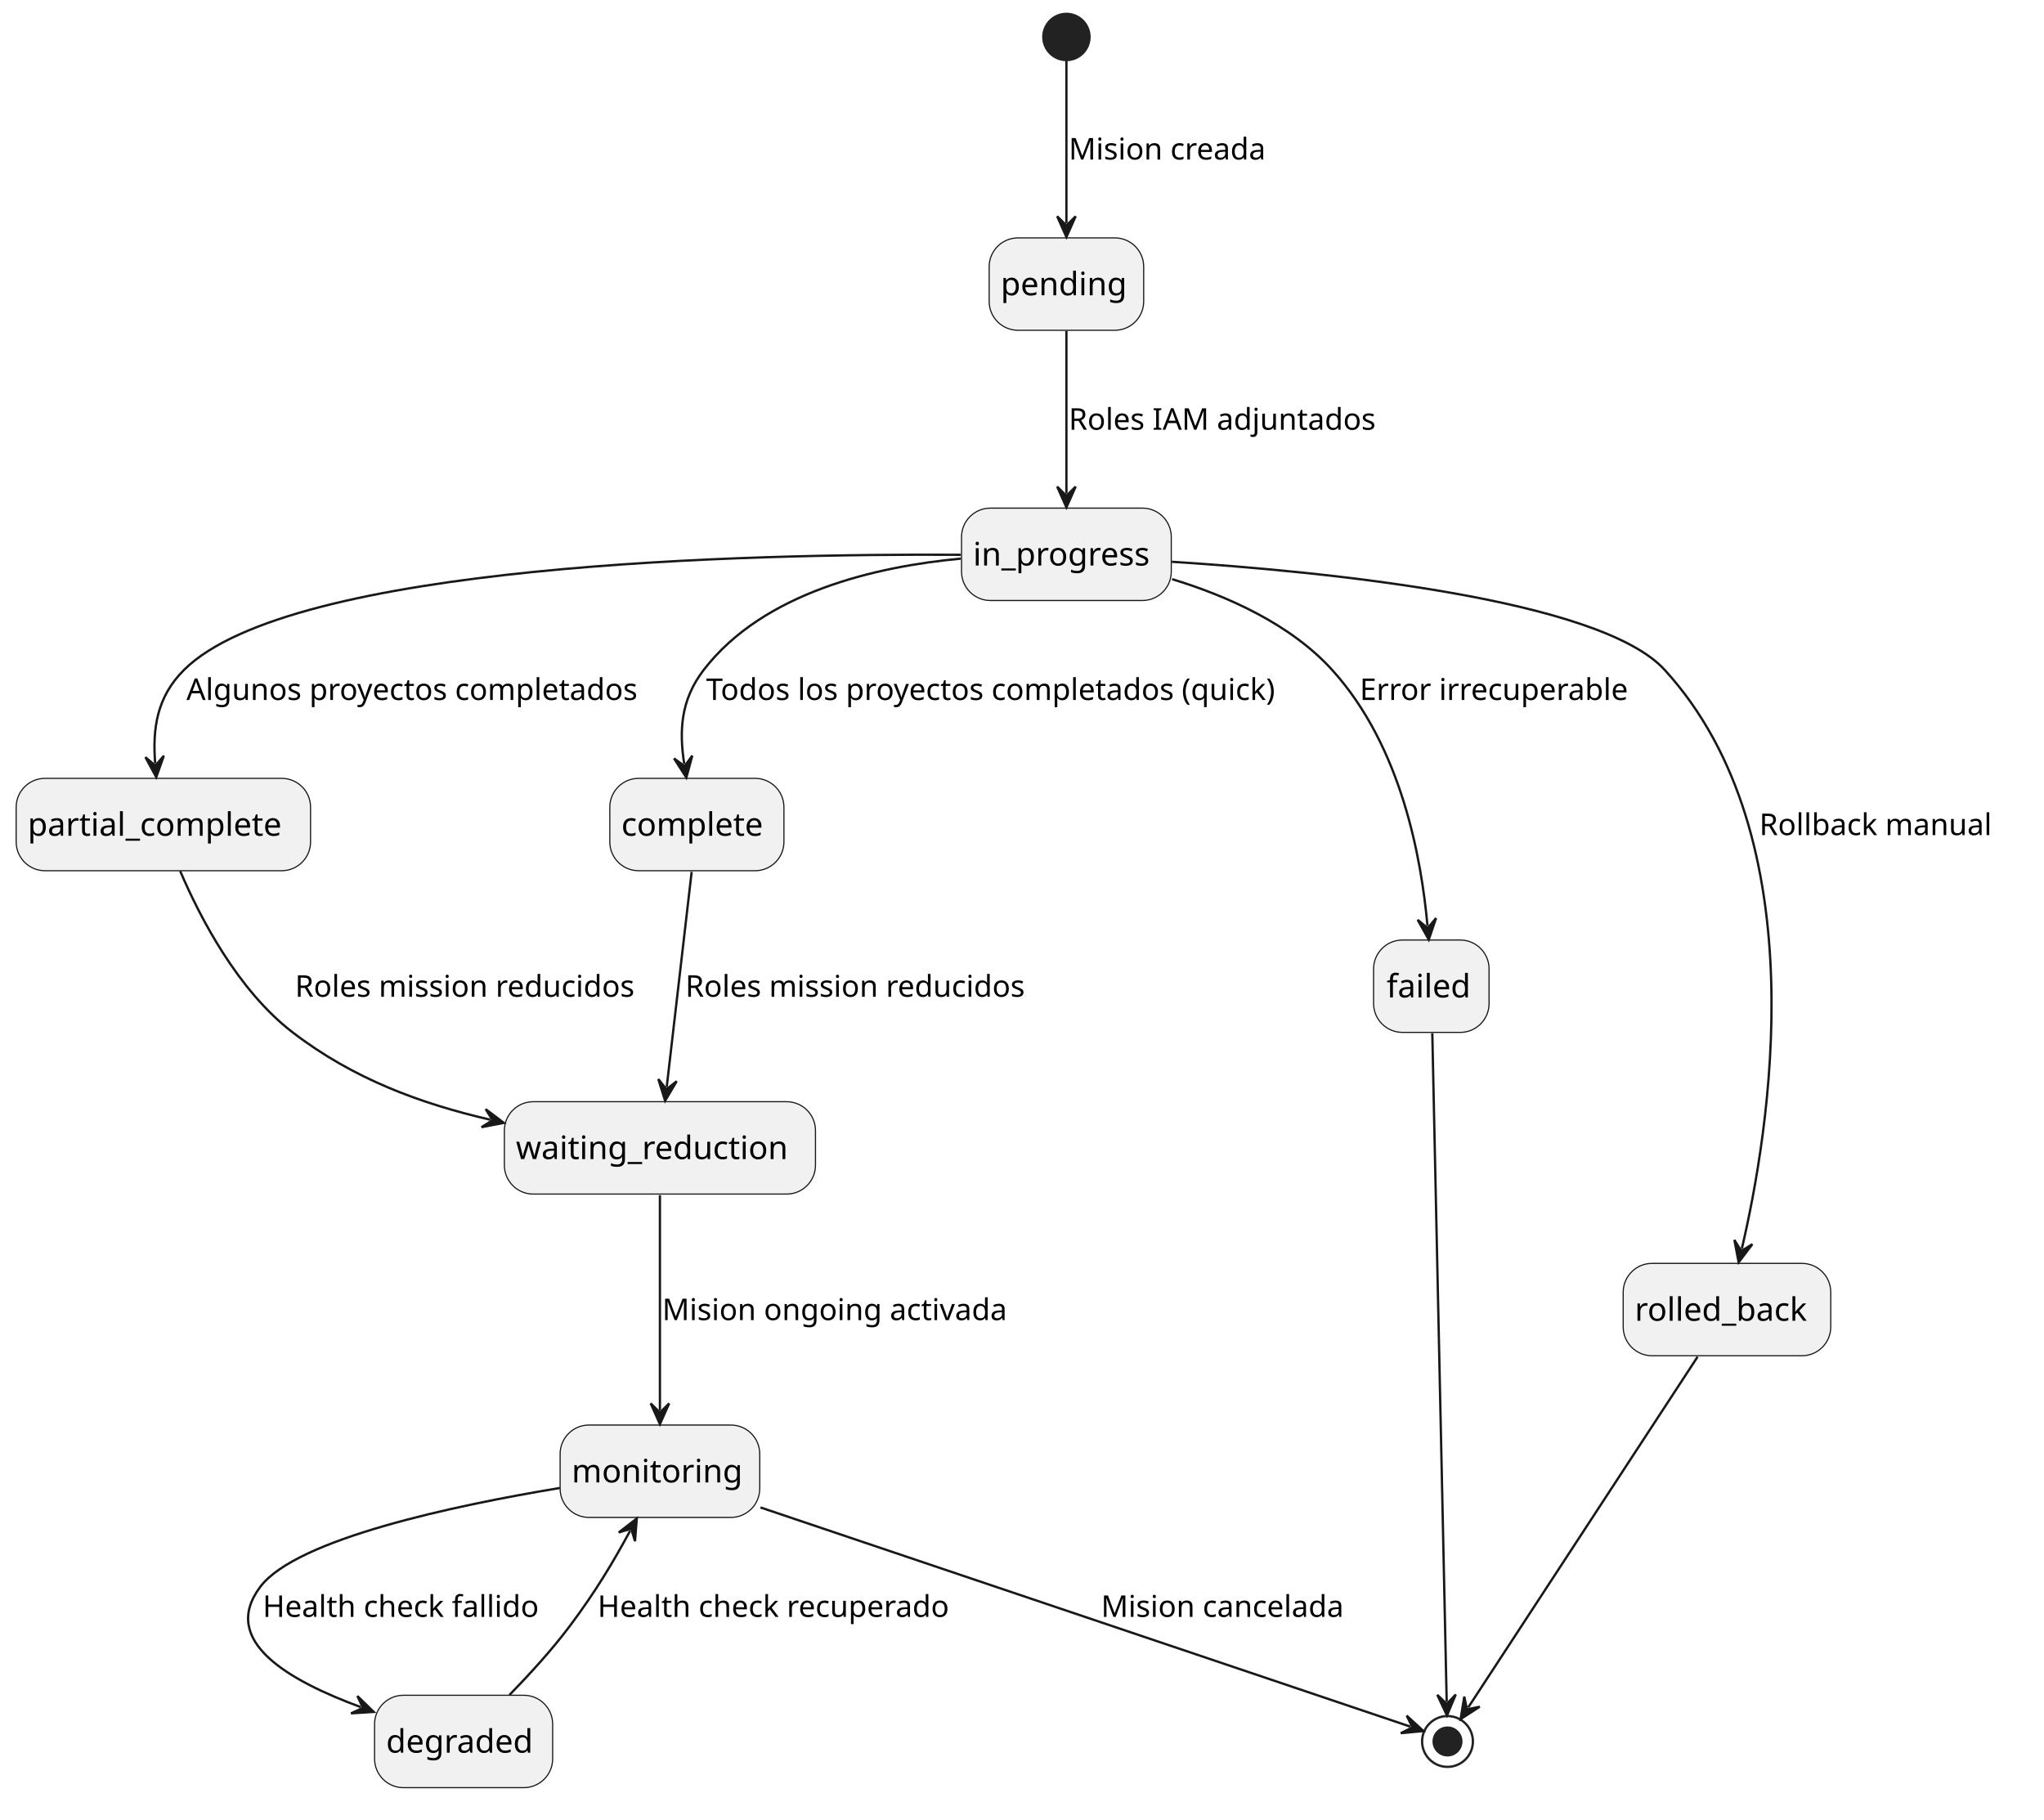
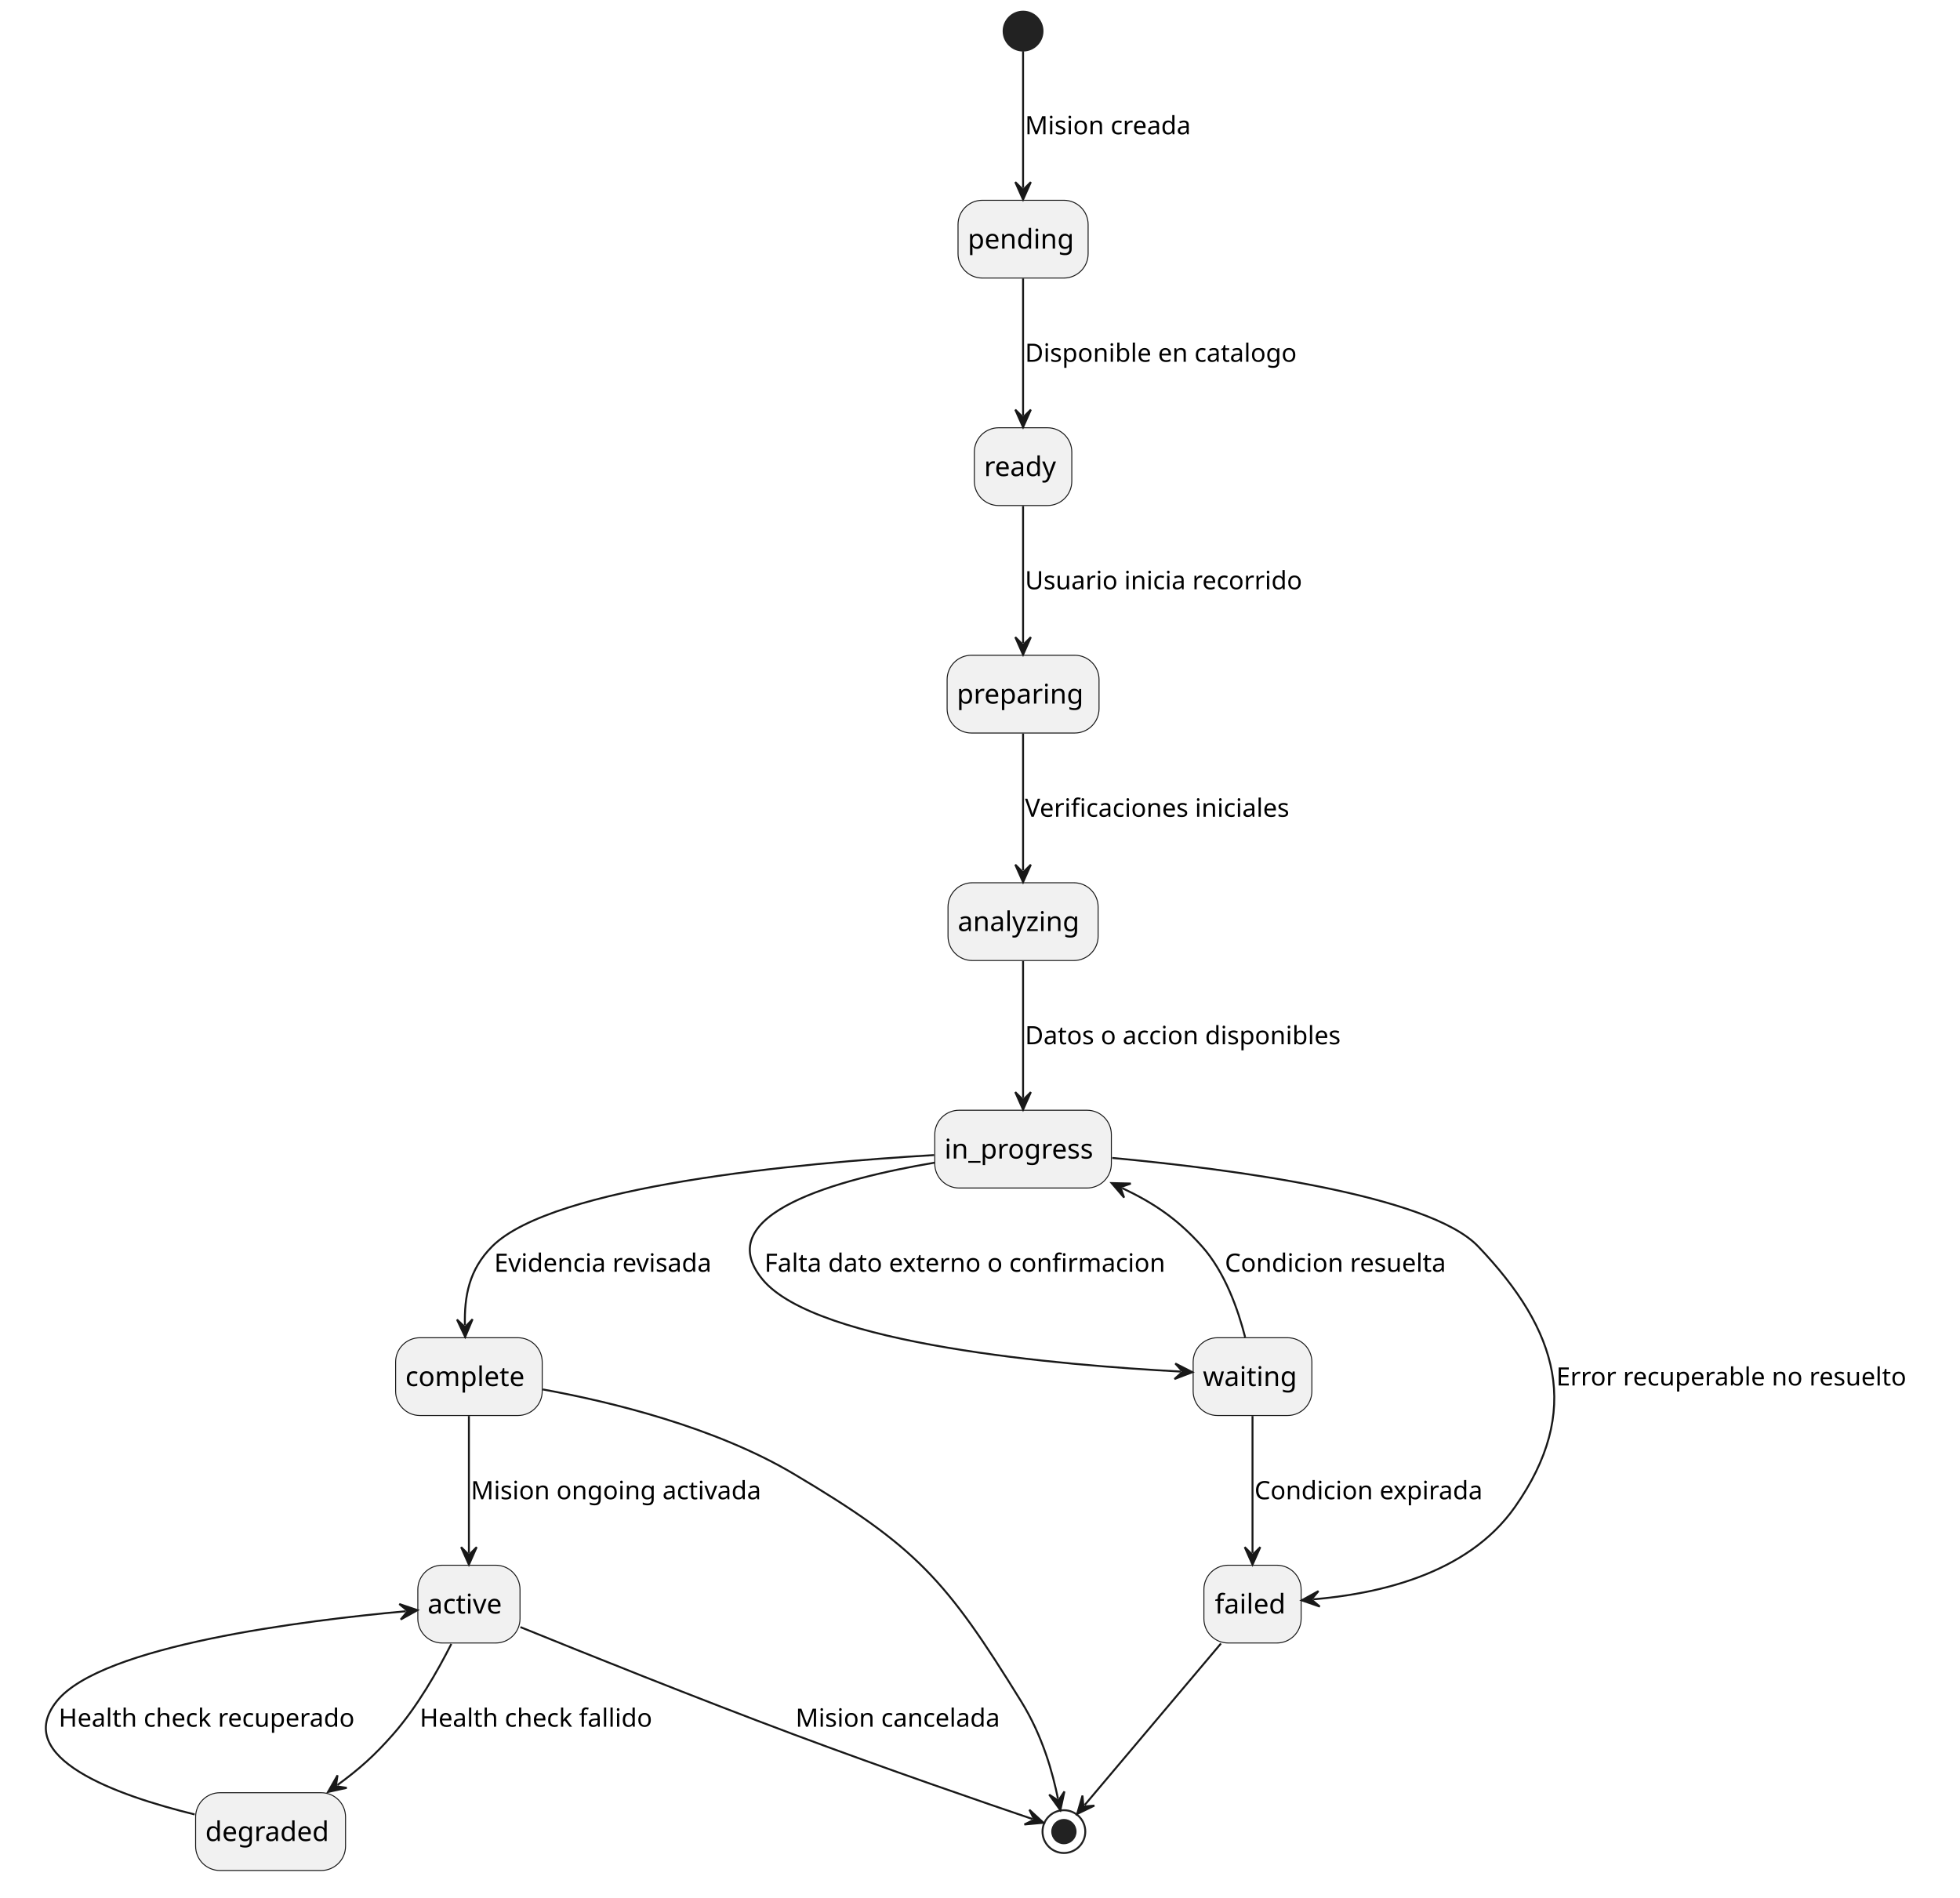
- <svg xmlns="http://www.w3.org/2000/svg" contentStyleType="text/css" data-diagram-type="STATE" height="788px" preserveAspectRatio="none" style="width:885px;height:788px;background:#FFFFFF;" version="1.1" viewBox="0 0 885 788" width="885px" zoomAndPan="magnify">
+ <svg xmlns="http://www.w3.org/2000/svg" contentStyleType="text/css" data-diagram-type="STATE" height="976px" preserveAspectRatio="none" style="width:1008px;height:976px;background:#FFFFFF;" version="1.1" viewBox="0 0 1008 976" width="1008px" zoomAndPan="magnify">
  <defs />
  <g>
    <g class="start_entity" data-qualified-name=".start." data-source-line="3" id="ent0002">
-       <ellipse cx="461.73" cy="16" fill="#222222" rx="10" ry="10" style="stroke:#222222;stroke-width:1;" />
+       <ellipse cx="526.15" cy="16" fill="#222222" rx="10" ry="10" style="stroke:#222222;stroke-width:1;" />
    </g>
-     <rect fill="#F1F1F1" height="40" rx="12.5" ry="12.5" style="stroke:#181818;stroke-width:0.5;" width="66.909" x="428.28" y="103" />
-     <text fill="#000000" font-family="sans-serif" font-size="14" lengthAdjust="spacing" textLength="56.909" x="433.28" y="127.847">pending</text>
-     <rect fill="#F1F1F1" height="40" rx="12.5" ry="12.5" style="stroke:#181818;stroke-width:0.5;" width="90.814" x="416.32" y="220" />
-     <text fill="#000000" font-family="sans-serif" font-size="14" lengthAdjust="spacing" textLength="80.814" x="421.32" y="244.847">in_progress</text>
-     <rect fill="#F1F1F1" height="40" rx="12.5" ry="12.5" style="stroke:#181818;stroke-width:0.5;" width="127.462" x="7" y="337" />
-     <text fill="#000000" font-family="sans-serif" font-size="14" lengthAdjust="spacing" textLength="117.462" x="12" y="361.847">partial_complete</text>
-     <rect fill="#F1F1F1" height="40" rx="12.5" ry="12.5" style="stroke:#181818;stroke-width:0.5;" width="75.393" x="264.03" y="337" />
-     <text fill="#000000" font-family="sans-serif" font-size="14" lengthAdjust="spacing" textLength="65.393" x="269.03" y="361.847">complete</text>
-     <rect fill="#F1F1F1" height="40" rx="12.5" ry="12.5" style="stroke:#181818;stroke-width:0.5;" width="50" x="594.73" y="407" />
-     <text fill="#000000" font-family="sans-serif" font-size="14" lengthAdjust="spacing" textLength="38.787" x="600.336" y="431.847">failed</text>
-     <rect fill="#F1F1F1" height="40" rx="12.5" ry="12.5" style="stroke:#181818;stroke-width:0.5;" width="89.871" x="702.8" y="547" />
-     <text fill="#000000" font-family="sans-serif" font-size="14" lengthAdjust="spacing" textLength="79.871" x="707.8" y="571.847">rolled_back</text>
-     <rect fill="#F1F1F1" height="40" rx="12.5" ry="12.5" style="stroke:#181818;stroke-width:0.5;" width="134.701" x="218.38" y="477" />
-     <text fill="#000000" font-family="sans-serif" font-size="14" lengthAdjust="spacing" textLength="124.701" x="223.38" y="501.847">waiting_reduction</text>
-     <rect fill="#F1F1F1" height="40" rx="12.5" ry="12.5" style="stroke:#181818;stroke-width:0.5;" width="86.426" x="242.52" y="617" />
-     <text fill="#000000" font-family="sans-serif" font-size="14" lengthAdjust="spacing" textLength="76.426" x="247.52" y="641.847">monitoring</text>
-     <rect fill="#F1F1F1" height="40" rx="12.5" ry="12.5" style="stroke:#181818;stroke-width:0.5;" width="77.108" x="162.18" y="734" />
-     <text fill="#000000" font-family="sans-serif" font-size="14" lengthAdjust="spacing" textLength="67.108" x="167.18" y="758.847">degraded</text>
-     <g class="end_entity" data-qualified-name=".end." data-source-line="19" id="ent0023">
-       <ellipse cx="626.73" cy="754" fill="none" rx="11" ry="11" style="stroke:#222222;stroke-width:1;" />
-       <ellipse cx="626.73" cy="754" fill="#222222" rx="6" ry="6" style="stroke:#222222;stroke-width:1;" />
+     <rect fill="#F1F1F1" height="40" rx="12.5" ry="12.5" style="stroke:#181818;stroke-width:0.5;" width="66.909" x="492.7" y="103" />
+     <text fill="#000000" font-family="sans-serif" font-size="14" lengthAdjust="spacing" textLength="56.909" x="497.7" y="127.847">pending</text>
+     <rect fill="#F1F1F1" height="40" rx="12.5" ry="12.5" style="stroke:#181818;stroke-width:0.5;" width="50.12" x="501.09" y="220" />
+     <text fill="#000000" font-family="sans-serif" font-size="14" lengthAdjust="spacing" textLength="40.12" x="506.09" y="244.847">ready</text>
+     <rect fill="#F1F1F1" height="40" rx="12.5" ry="12.5" style="stroke:#181818;stroke-width:0.5;" width="78.127" x="487.09" y="337" />
+     <text fill="#000000" font-family="sans-serif" font-size="14" lengthAdjust="spacing" textLength="68.127" x="492.09" y="361.847">preparing</text>
+     <rect fill="#F1F1F1" height="40" rx="12.5" ry="12.5" style="stroke:#181818;stroke-width:0.5;" width="77.204" x="487.55" y="454" />
+     <text fill="#000000" font-family="sans-serif" font-size="14" lengthAdjust="spacing" textLength="67.204" x="492.55" y="478.847">analyzing</text>
+     <rect fill="#F1F1F1" height="40" rx="12.5" ry="12.5" style="stroke:#181818;stroke-width:0.5;" width="90.814" x="480.74" y="571" />
+     <text fill="#000000" font-family="sans-serif" font-size="14" lengthAdjust="spacing" textLength="80.814" x="485.74" y="595.847">in_progress</text>
+     <rect fill="#F1F1F1" height="40" rx="12.5" ry="12.5" style="stroke:#181818;stroke-width:0.5;" width="61.058" x="613.62" y="688" />
+     <text fill="#000000" font-family="sans-serif" font-size="14" lengthAdjust="spacing" textLength="51.058" x="618.62" y="712.847">waiting</text>
+     <rect fill="#F1F1F1" height="40" rx="12.5" ry="12.5" style="stroke:#181818;stroke-width:0.5;" width="75.393" x="203.46" y="688" />
+     <text fill="#000000" font-family="sans-serif" font-size="14" lengthAdjust="spacing" textLength="65.393" x="208.46" y="712.847">complete</text>
+     <rect fill="#F1F1F1" height="40" rx="12.5" ry="12.5" style="stroke:#181818;stroke-width:0.5;" width="50" x="619.15" y="805" />
+     <text fill="#000000" font-family="sans-serif" font-size="14" lengthAdjust="spacing" textLength="38.787" x="624.756" y="829.847">failed</text>
+     <rect fill="#F1F1F1" height="40" rx="12.5" ry="12.5" style="stroke:#181818;stroke-width:0.5;" width="52.554" x="214.88" y="805" />
+     <text fill="#000000" font-family="sans-serif" font-size="14" lengthAdjust="spacing" textLength="42.554" x="219.88" y="829.847">active</text>
+     <rect fill="#F1F1F1" height="40" rx="12.5" ry="12.5" style="stroke:#181818;stroke-width:0.5;" width="77.108" x="100.6" y="922" />
+     <text fill="#000000" font-family="sans-serif" font-size="14" lengthAdjust="spacing" textLength="67.108" x="105.6" y="946.847">degraded</text>
+     <g class="end_entity" data-qualified-name=".end." data-source-line="22" id="ent0026">
+       <ellipse cx="547.15" cy="942" fill="none" rx="11" ry="11" style="stroke:#222222;stroke-width:1;" />
+       <ellipse cx="547.15" cy="942" fill="#222222" rx="6" ry="6" style="stroke:#222222;stroke-width:1;" />
    </g>
    <g class="link" data-entity-1="ent0002" data-entity-2="ent0003" data-link-type="dependency" data-source-line="3" id="lnk4">
-       <path d="M461.73,26.32 C461.73,43.38 461.73,73.98 461.73,96.64" fill="none" id="*start*-to-pending" style="stroke:#181818;stroke-width:1;" />
-       <polygon fill="#181818" points="461.73,102.64,465.73,93.64,461.73,97.64,457.73,93.64,461.73,102.64" style="stroke:#181818;stroke-width:1;" />
-       <text fill="#000000" font-family="sans-serif" font-size="13" lengthAdjust="spacing" textLength="90.213" x="462.73" y="69.067">Mision creada</text>
+       <path d="M526.15,26.32 C526.15,43.38 526.15,73.98 526.15,96.64" fill="none" id="*start*-to-pending" style="stroke:#181818;stroke-width:1;" />
+       <polygon fill="#181818" points="526.15,102.64,530.15,93.64,526.15,97.64,522.15,93.64,526.15,102.64" style="stroke:#181818;stroke-width:1;" />
+       <text fill="#000000" font-family="sans-serif" font-size="13" lengthAdjust="spacing" textLength="90.213" x="527.15" y="69.067">Mision creada</text>
    </g>
    <g class="link" data-entity-1="ent0003" data-entity-2="ent0005" data-link-type="dependency" data-source-line="5" id="lnk6">
-       <path d="M461.73,143.25 C461.73,164.48 461.73,192.44 461.73,213.69" fill="none" id="pending-to-in_progress" style="stroke:#181818;stroke-width:1;" />
-       <polygon fill="#181818" points="461.73,219.69,465.73,210.69,461.73,214.69,457.73,210.69,461.73,219.69" style="stroke:#181818;stroke-width:1;" />
-       <text fill="#000000" font-family="sans-serif" font-size="13" lengthAdjust="spacing" textLength="139.928" x="462.73" y="186.067">Roles IAM adjuntados</text>
+       <path d="M526.15,143.25 C526.15,164.48 526.15,192.44 526.15,213.69" fill="none" id="pending-to-ready" style="stroke:#181818;stroke-width:1;" />
+       <polygon fill="#181818" points="526.15,219.69,530.15,210.69,526.15,214.69,522.15,210.69,526.15,219.69" style="stroke:#181818;stroke-width:1;" />
+       <text fill="#000000" font-family="sans-serif" font-size="13" lengthAdjust="spacing" textLength="148.764" x="527.15" y="186.067">Disponible en catalogo</text>
    </g>
    <g class="link" data-entity-1="ent0005" data-entity-2="ent0007" data-link-type="dependency" data-source-line="7" id="lnk8">
-       <path d="M415.93,240.21 C324.95,239.66 126.19,243.91 79.73,290 C67.74,301.89 66.035,315.708 67.186,330.518" fill="none" id="in_progress-to-partial_complete" style="stroke:#181818;stroke-width:1;" />
-       <polygon fill="#181818" points="67.65,336.5,70.941,327.217,67.263,331.515,62.965,327.837,67.65,336.5" style="stroke:#181818;stroke-width:1;" />
-       <text fill="#000000" font-family="sans-serif" font-size="13" lengthAdjust="spacing" textLength="208.108" x="80.73" y="303.067">Algunos proyectos completados</text>
+       <path d="M526.15,260.25 C526.15,281.48 526.15,309.44 526.15,330.69" fill="none" id="ready-to-preparing" style="stroke:#181818;stroke-width:1;" />
+       <polygon fill="#181818" points="526.15,336.69,530.15,327.69,526.15,331.69,522.15,327.69,526.15,336.69" style="stroke:#181818;stroke-width:1;" />
+       <text fill="#000000" font-family="sans-serif" font-size="13" lengthAdjust="spacing" textLength="150.808" x="527.15" y="303.067">Usuario inicia recorrido</text>
    </g>
-     <g class="link" data-entity-1="ent0005" data-entity-2="ent0009" data-link-type="dependency" data-source-line="8" id="lnk10">
-       <path d="M415.99,241.87 C379.63,245.24 330.71,256.31 304.73,290 C294.65,303.08 294.05,316.399 296.25,330.739" fill="none" id="in_progress-to-complete" style="stroke:#181818;stroke-width:1;" />
-       <polygon fill="#181818" points="297.16,336.67,299.749,327.168,296.402,331.728,291.841,328.381,297.16,336.67" style="stroke:#181818;stroke-width:1;" />
-       <text fill="#000000" font-family="sans-serif" font-size="13" lengthAdjust="spacing" textLength="266.544" x="305.73" y="303.067">Todos los proyectos completados (quick)</text>
+     <g class="link" data-entity-1="ent0007" data-entity-2="ent0009" data-link-type="dependency" data-source-line="8" id="lnk10">
+       <path d="M526.15,377.25 C526.15,398.48 526.15,426.44 526.15,447.69" fill="none" id="preparing-to-analyzing" style="stroke:#181818;stroke-width:1;" />
+       <polygon fill="#181818" points="526.15,453.69,530.15,444.69,526.15,448.69,522.15,444.69,526.15,453.69" style="stroke:#181818;stroke-width:1;" />
+       <text fill="#000000" font-family="sans-serif" font-size="13" lengthAdjust="spacing" textLength="147.577" x="527.15" y="420.067">Verificaciones iniciales</text>
    </g>
-     <g class="link" data-entity-1="ent0005" data-entity-2="ent0011" data-link-type="dependency" data-source-line="9" id="lnk12">
-       <path d="M507.5,250.76 C531.1,257.96 558.64,270.07 576.73,290 C607.02,323.37 615.433,372.055 618.072,400.865" fill="none" id="in_progress-to-failed" style="stroke:#181818;stroke-width:1;" />
-       <polygon fill="#181818" points="618.62,406.84,621.782,397.512,618.164,401.861,613.815,398.243,618.62,406.84" style="stroke:#181818;stroke-width:1;" />
-       <text fill="#000000" font-family="sans-serif" font-size="13" lengthAdjust="spacing" textLength="123.443" x="588.73" y="303.067">Error irrecuperable</text>
+     <g class="link" data-entity-1="ent0009" data-entity-2="ent0011" data-link-type="dependency" data-source-line="9" id="lnk12">
+       <path d="M526.15,494.25 C526.15,515.48 526.15,543.44 526.15,564.69" fill="none" id="analyzing-to-in_progress" style="stroke:#181818;stroke-width:1;" />
+       <polygon fill="#181818" points="526.15,570.69,530.15,561.69,526.15,565.69,522.15,561.69,526.15,570.69" style="stroke:#181818;stroke-width:1;" />
+       <text fill="#000000" font-family="sans-serif" font-size="13" lengthAdjust="spacing" textLength="173.545" x="527.15" y="537.067">Datos o accion disponibles</text>
    </g>
-     <g class="link" data-entity-1="ent0005" data-entity-2="ent0013" data-link-type="dependency" data-source-line="10" id="lnk14">
-       <path d="M507.37,243.23 C573.91,247.5 692.67,259.31 720.73,290 C787.49,363.02 765.838,490.818 754.158,540.698" fill="none" id="in_progress-to-rolled_back" style="stroke:#181818;stroke-width:1;" />
-       <polygon fill="#181818" points="752.79,546.54,758.737,538.689,753.93,541.672,750.947,536.865,752.79,546.54" style="stroke:#181818;stroke-width:1;" />
-       <text fill="#000000" font-family="sans-serif" font-size="13" lengthAdjust="spacing" textLength="107.923" x="761.73" y="361.567">Rollback manual</text>
+     <g class="link" data-entity-1="ent0011" data-entity-2="ent0013" data-link-type="dependency" data-source-line="11" id="lnk14">
+       <path d="M480.58,597.97 C431.6,606.25 364.28,624.18 392.15,658 C419.86,691.62 546.218,702.151 607.229,705.401" fill="none" id="in_progress-to-waiting" style="stroke:#181818;stroke-width:1;" />
+       <polygon fill="#181818" points="613.22,705.72,604.446,701.247,608.227,705.454,604.02,709.236,613.22,705.72" style="stroke:#181818;stroke-width:1;" />
+       <text fill="#000000" font-family="sans-serif" font-size="13" lengthAdjust="spacing" textLength="220.651" x="393.15" y="654.067">Falta dato externo o confirmacion</text>
    </g>
-     <g class="link" data-entity-1="ent0007" data-entity-2="ent0015" data-link-type="dependency" data-source-line="12" id="lnk16">
-       <path d="M78.02,377.16 C86.67,397.38 102.97,428.78 126.73,447 C153.09,467.21 182.015,477.795 212.305,484.815" fill="none" id="partial_complete-to-waiting_reduction" style="stroke:#181818;stroke-width:1;" />
-       <polygon fill="#181818" points="218.15,486.17,210.286,480.241,213.279,485.041,208.479,488.035,218.15,486.17" style="stroke:#181818;stroke-width:1;" />
-       <text fill="#000000" font-family="sans-serif" font-size="13" lengthAdjust="spacing" textLength="156.832" x="127.73" y="431.567">Roles mission reducidos</text>
+     <g class="link" data-entity-1="ent0013" data-entity-2="ent0011" data-link-type="dependency" data-source-line="12" id="lnk15">
+       <path d="M640.36,687.75 C636.71,673.46 629.96,654.23 618.15,641 C605.62,626.95 593.512,618.799 577.112,611.029" fill="none" id="waiting-to-in_progress" style="stroke:#181818;stroke-width:1;" />
+       <polygon fill="#181818" points="571.69,608.46,578.111,615.928,576.208,610.601,581.536,608.699,571.69,608.46" style="stroke:#181818;stroke-width:1;" />
+       <text fill="#000000" font-family="sans-serif" font-size="13" lengthAdjust="spacing" textLength="121.247" x="629.91" y="654.067">Condicion resuelta</text>
    </g>
-     <g class="link" data-entity-1="ent0009" data-entity-2="ent0015" data-link-type="dependency" data-source-line="13" id="lnk17">
-       <path d="M299.47,377.48 C296.42,403.78 291.71,444.41 288.67,470.66" fill="none" id="complete-to-waiting_reduction" style="stroke:#181818;stroke-width:1;" />
-       <polygon fill="#181818" points="287.98,476.62,292.989,468.14,288.555,471.653,285.042,467.22,287.98,476.62" style="stroke:#181818;stroke-width:1;" />
-       <text fill="#000000" font-family="sans-serif" font-size="13" lengthAdjust="spacing" textLength="156.832" x="296.73" y="431.567">Roles mission reducidos</text>
+     <g class="link" data-entity-1="ent0011" data-entity-2="ent0016" data-link-type="dependency" data-source-line="14" id="lnk17">
+       <path d="M480.39,594.06 C411.13,598.15 284.43,609.79 253.15,641 C241.12,653.01 238.766,666.792 239.096,681.572" fill="none" id="in_progress-to-complete" style="stroke:#181818;stroke-width:1;" />
+       <polygon fill="#181818" points="239.23,687.57,243.028,678.483,239.118,682.571,235.03,678.662,239.23,687.57" style="stroke:#181818;stroke-width:1;" />
+       <text fill="#000000" font-family="sans-serif" font-size="13" lengthAdjust="spacing" textLength="122.472" x="254.15" y="654.067">Evidencia revisada</text>
    </g>
-     <g class="link" data-entity-1="ent0015" data-entity-2="ent0018" data-link-type="dependency" data-source-line="15" id="lnk19">
-       <path d="M285.73,517.48 C285.73,543.78 285.73,584.37 285.73,610.62" fill="none" id="waiting_reduction-to-monitoring" style="stroke:#181818;stroke-width:1;" />
-       <polygon fill="#181818" points="285.73,616.62,289.73,607.62,285.73,611.62,281.73,607.62,285.73,616.62" style="stroke:#181818;stroke-width:1;" />
-       <text fill="#000000" font-family="sans-serif" font-size="13" lengthAdjust="spacing" textLength="157.873" x="286.73" y="571.567">Mision ongoing activada</text>
+     <g class="link" data-entity-1="ent0011" data-entity-2="ent0018" data-link-type="dependency" data-source-line="15" id="lnk19">
+       <path d="M572,595.53 C632.63,601.18 734.77,614.44 760.15,641 C801.71,684.49 813.68,725.74 779.15,775 C754.32,810.43 707.118,819.829 675.418,822.539" fill="none" id="in_progress-to-failed" style="stroke:#181818;stroke-width:1;" />
+       <polygon fill="#181818" points="669.44,823.05,678.748,826.269,674.422,822.624,678.067,818.298,669.44,823.05" style="stroke:#181818;stroke-width:1;" />
+       <text fill="#000000" font-family="sans-serif" font-size="13" lengthAdjust="spacing" textLength="191.959" x="800.35" y="712.567">Error recuperable no resuelto</text>
    </g>
-     <g class="link" data-entity-1="ent0018" data-entity-2="ent0020" data-link-type="dependency" data-source-line="16" id="lnk21">
-       <path d="M242.41,644.25 C196.46,651.87 128.36,666.33 112.73,687 C94.94,710.54 125.041,727.621 156.181,739.121" fill="none" id="monitoring-to-degraded" style="stroke:#181818;stroke-width:1;" />
-       <polygon fill="#181818" points="161.81,741.2,154.753,734.33,157.12,739.468,151.982,741.834,161.81,741.2" style="stroke:#181818;stroke-width:1;" />
-       <text fill="#000000" font-family="sans-serif" font-size="13" lengthAdjust="spacing" textLength="128.597" x="113.73" y="700.067">Health check fallido</text>
+     <g class="link" data-entity-1="ent0013" data-entity-2="ent0018" data-link-type="dependency" data-source-line="16" id="lnk20">
+       <path d="M644.15,728.25 C644.15,749.48 644.15,777.44 644.15,798.69" fill="none" id="waiting-to-failed" style="stroke:#181818;stroke-width:1;" />
+       <polygon fill="#181818" points="644.15,804.69,648.15,795.69,644.15,799.69,640.15,795.69,644.15,804.69" style="stroke:#181818;stroke-width:1;" />
+       <text fill="#000000" font-family="sans-serif" font-size="13" lengthAdjust="spacing" textLength="125.303" x="645.15" y="771.067">Condicion expirada</text>
    </g>
-     <g class="link" data-entity-1="ent0020" data-entity-2="ent0018" data-link-type="dependency" data-source-line="17" id="lnk22">
-       <path d="M220.58,733.85 C229.1,725.14 238.89,714.45 246.73,704 C257.83,689.2 265.527,676.298 272.847,662.758" fill="none" id="degraded-to-monitoring" style="stroke:#181818;stroke-width:1;" />
-       <polygon fill="#181818" points="275.7,657.48,267.901,663.495,273.322,661.878,274.939,667.299,275.7,657.48" style="stroke:#181818;stroke-width:1;" />
-       <text fill="#000000" font-family="sans-serif" font-size="13" lengthAdjust="spacing" textLength="163.509" x="258.73" y="700.067">Health check recuperado</text>
+     <g class="link" data-entity-1="ent0016" data-entity-2="ent0021" data-link-type="dependency" data-source-line="18" id="lnk22">
+       <path d="M241.15,728.25 C241.15,749.48 241.15,777.44 241.15,798.69" fill="none" id="complete-to-active" style="stroke:#181818;stroke-width:1;" />
+       <polygon fill="#181818" points="241.15,804.69,245.15,795.69,241.15,799.69,237.15,795.69,241.15,804.69" style="stroke:#181818;stroke-width:1;" />
+       <text fill="#000000" font-family="sans-serif" font-size="13" lengthAdjust="spacing" textLength="157.873" x="242.15" y="771.067">Mision ongoing activada</text>
    </g>
-     <g class="link" data-entity-1="ent0011" data-entity-2="ent0023" data-link-type="dependency" data-source-line="19" id="lnk24">
-       <path d="M620.15,447.36 C621.47,508.58 625.391,690.671 626.381,736.741" fill="none" id="failed-to-*end*" style="stroke:#181818;stroke-width:1;" />
-       <polygon fill="#181818" points="626.51,742.74,630.316,733.656,626.403,737.741,622.318,733.828,626.51,742.74" style="stroke:#181818;stroke-width:1;" />
+     <g class="link" data-entity-1="ent0021" data-entity-2="ent0023" data-link-type="dependency" data-source-line="19" id="lnk24">
+       <path d="M232.12,845.46 C225.12,859.32 214.55,877.91 202.15,892 C192.45,903.03 184.817,909.77 173.537,918.05" fill="none" id="active-to-degraded" style="stroke:#181818;stroke-width:1;" />
+       <polygon fill="#181818" points="168.7,921.6,178.322,919.499,172.731,918.641,173.588,913.05,168.7,921.6" style="stroke:#181818;stroke-width:1;" />
+       <text fill="#000000" font-family="sans-serif" font-size="13" lengthAdjust="spacing" textLength="128.597" x="215.85" y="888.067">Health check fallido</text>
    </g>
-     <g class="link" data-entity-1="ent0013" data-entity-2="ent0023" data-link-type="dependency" data-source-line="20" id="lnk25">
-       <path d="M735.01,587.45 C709.04,627.15 654.104,711.138 635.704,739.278" fill="none" id="rolled_back-to-*end*" style="stroke:#181818;stroke-width:1;" />
-       <polygon fill="#181818" points="632.42,744.3,640.693,738.956,635.156,740.115,633.998,734.578,632.42,744.3" style="stroke:#181818;stroke-width:1;" />
+     <g class="link" data-entity-1="ent0023" data-entity-2="ent0021" data-link-type="dependency" data-source-line="20" id="lnk25">
+       <path d="M100.12,933.17 C59.87,923.33 6,904.11 29.15,875 C52.08,846.17 157.105,833.377 208.705,828.657" fill="none" id="degraded-to-active" style="stroke:#181818;stroke-width:1;" />
+       <polygon fill="#181818" points="214.68,828.11,205.353,824.947,209.701,828.566,206.082,832.913,214.68,828.11" style="stroke:#181818;stroke-width:1;" />
+       <text fill="#000000" font-family="sans-serif" font-size="13" lengthAdjust="spacing" textLength="163.509" x="30.15" y="888.067">Health check recuperado</text>
    </g>
-     <g class="link" data-entity-1="ent0018" data-entity-2="ent0023" data-link-type="dependency" data-source-line="21" id="lnk26">
-       <path d="M329.27,652.68 C408.81,679.51 567.715,733.092 610.625,747.572" fill="none" id="monitoring-to-*end*" style="stroke:#181818;stroke-width:1;" />
-       <polygon fill="#181818" points="616.31,749.49,609.061,742.822,611.572,747.891,606.504,750.402,616.31,749.49" style="stroke:#181818;stroke-width:1;" />
-       <text fill="#000000" font-family="sans-serif" font-size="13" lengthAdjust="spacing" textLength="111.833" x="476.73" y="700.067">Mision cancelada</text>
+     <g class="link" data-entity-1="ent0018" data-entity-2="ent0026" data-link-type="dependency" data-source-line="22" id="lnk27">
+       <path d="M627.92,845.25 C606.34,870.82 573.048,910.293 557.828,928.343" fill="none" id="failed-to-*end*" style="stroke:#181818;stroke-width:1;" />
+       <polygon fill="#181818" points="553.96,932.93,562.82,928.628,557.183,929.107,556.704,923.471,553.96,932.93" style="stroke:#181818;stroke-width:1;" />
+     </g>
+     <g class="link" data-entity-1="ent0016" data-entity-2="ent0026" data-link-type="dependency" data-source-line="23" id="lnk28">
+       <path d="M279.13,714.58 C314.47,721.02 367.61,733.95 408.15,758 C471.4,795.52 486.49,812.44 525.15,875 C536.33,893.08 541.329,911.624 544.109,925.114" fill="none" id="complete-to-*end*" style="stroke:#181818;stroke-width:1;" />
+       <polygon fill="#181818" points="545.32,930.99,547.421,921.368,544.311,926.093,539.586,922.983,545.32,930.99" style="stroke:#181818;stroke-width:1;" />
+     </g>
+     <g class="link" data-entity-1="ent0021" data-entity-2="ent0026" data-link-type="dependency" data-source-line="24" id="lnk29">
+       <path d="M267.64,836.82 C300.48,850.16 358.22,873.34 408.15,892 C455.85,909.83 507.699,927.62 530.959,935.52" fill="none" id="active-to-*end*" style="stroke:#181818;stroke-width:1;" />
+       <polygon fill="#181818" points="536.64,937.45,529.404,930.768,531.906,935.842,526.832,938.343,536.64,937.45" style="stroke:#181818;stroke-width:1;" />
+       <text fill="#000000" font-family="sans-serif" font-size="13" lengthAdjust="spacing" textLength="111.833" x="409.15" y="888.067">Mision cancelada</text>
    </g>
  </g>
</svg>
